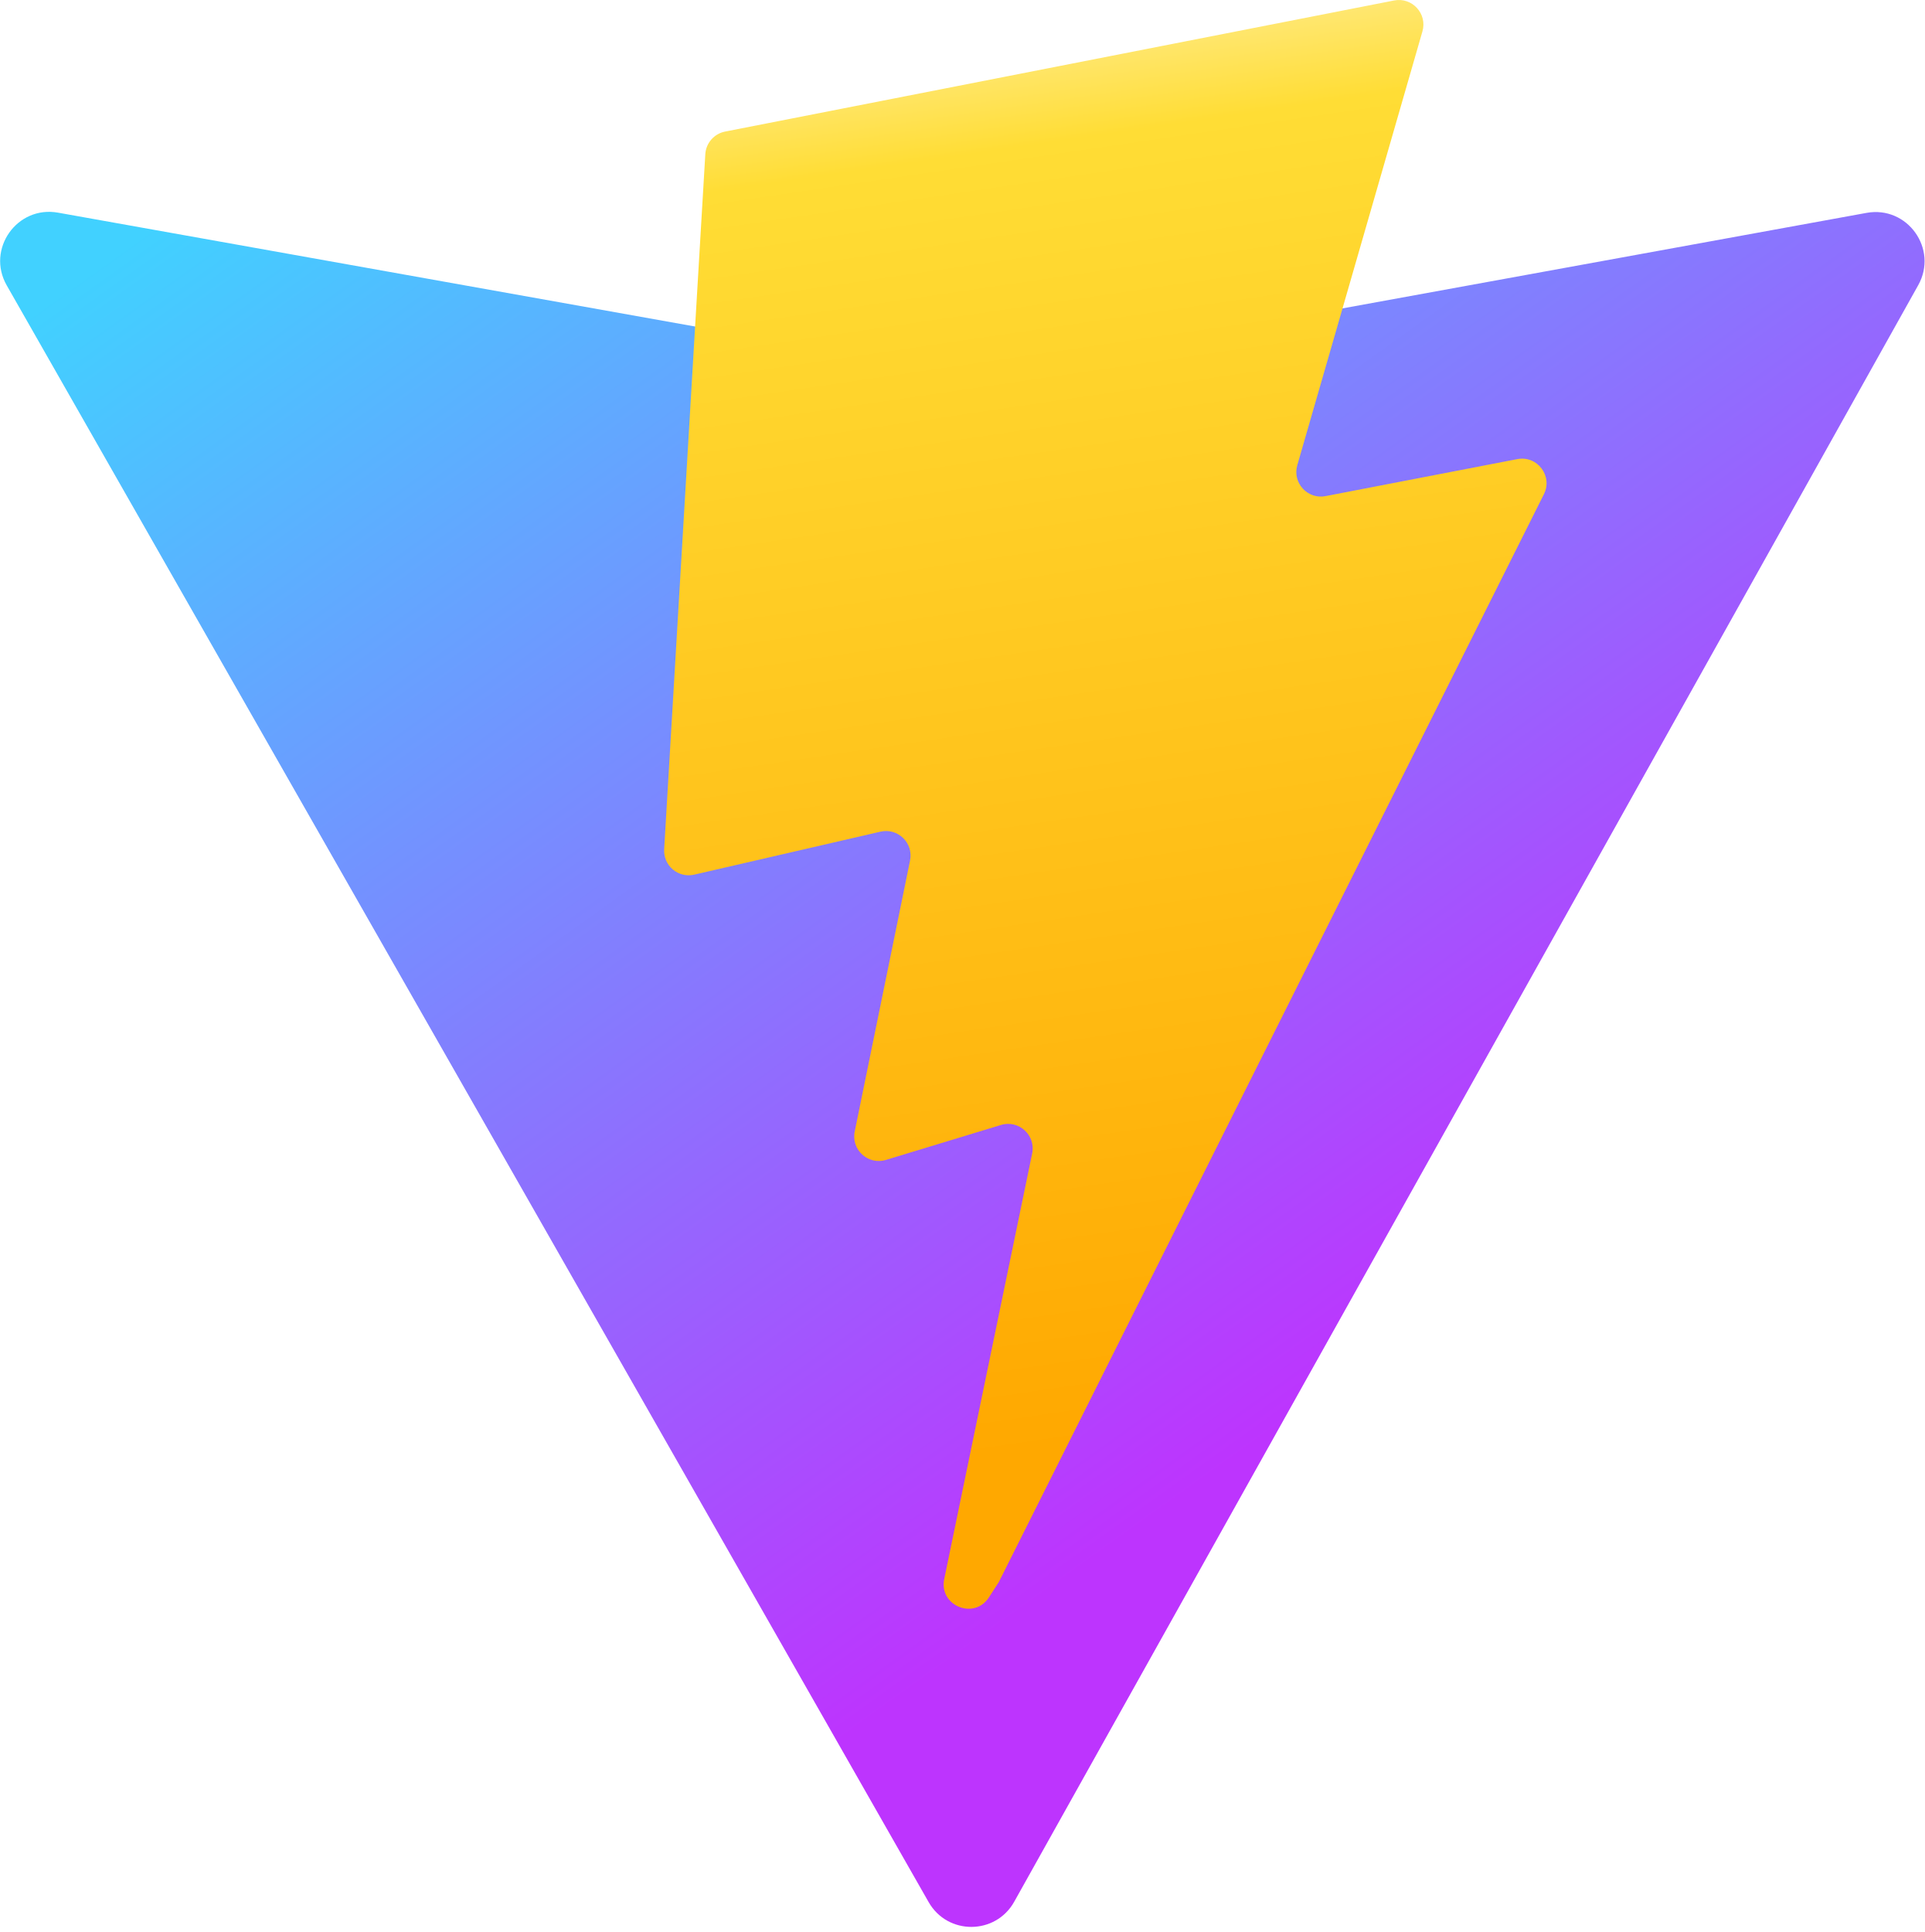
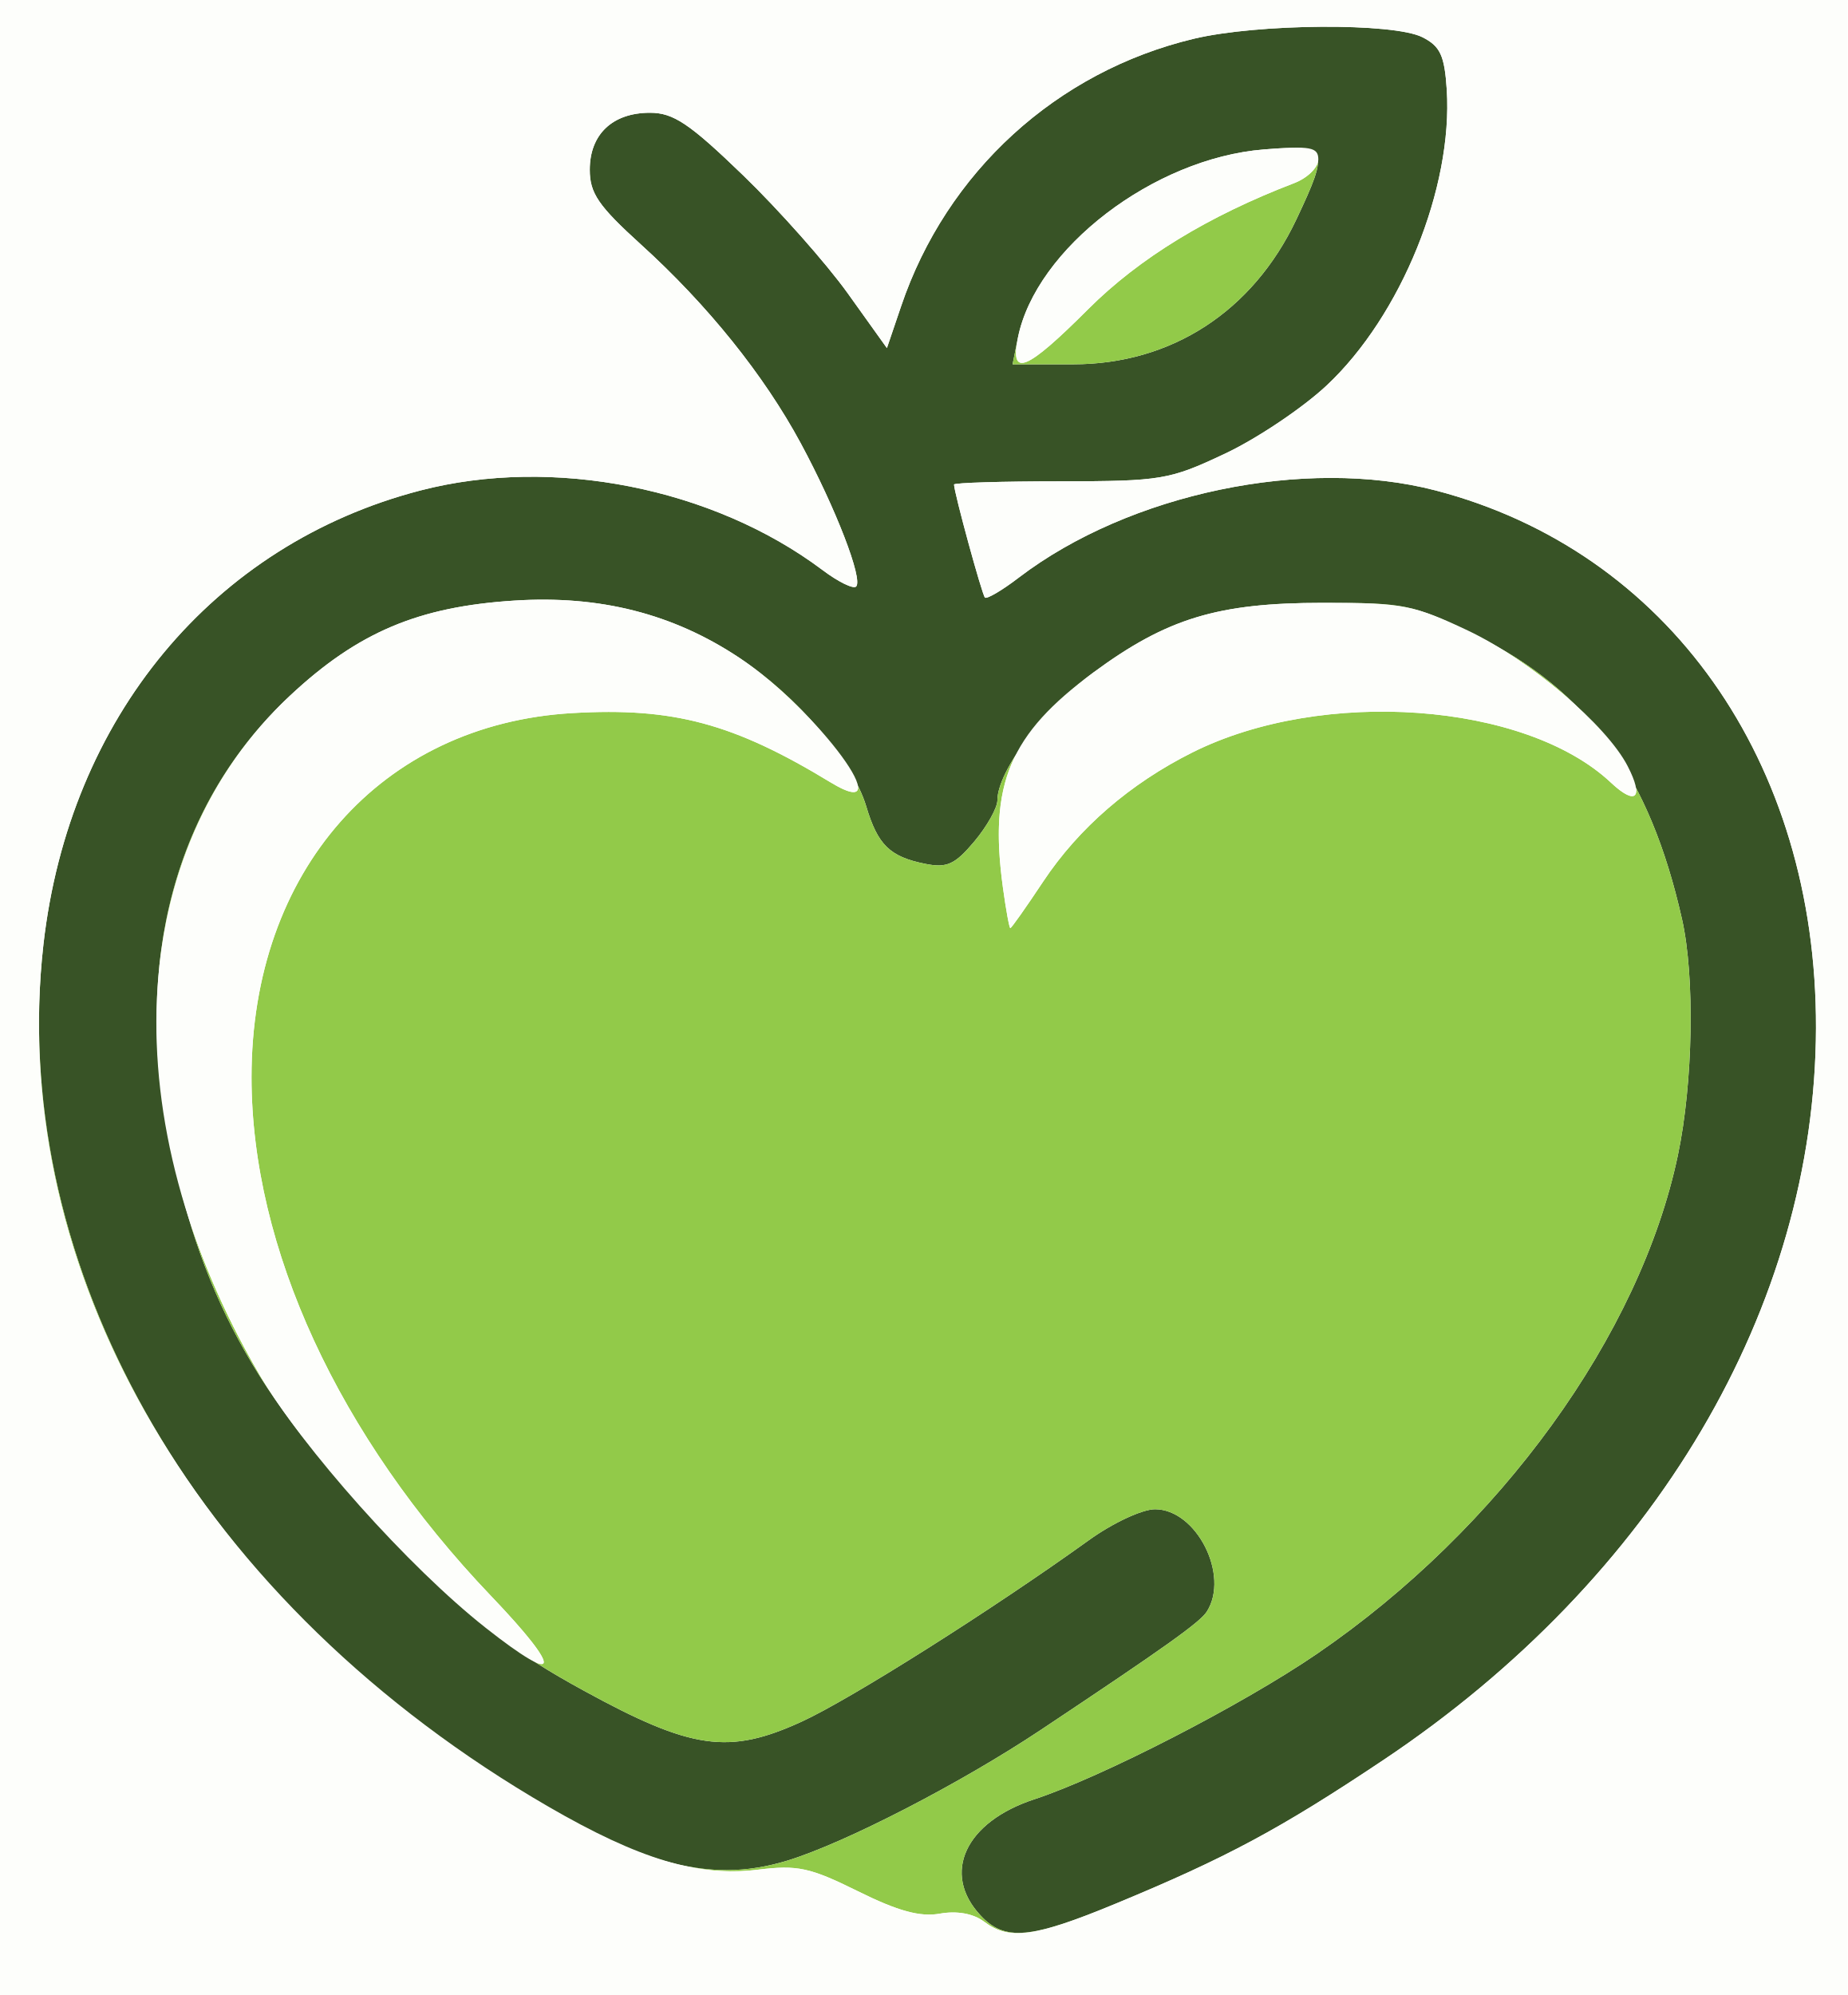
- <svg xmlns="http://www.w3.org/2000/svg" aria-hidden="true" role="img" class="iconify iconify--logos" width="31.88" height="32" preserveAspectRatio="xMidYMid meet" viewBox="0 0 256 257">
-   <defs>
-     <linearGradient id="IconifyId1813088fe1fbc01fb466" x1="-.828%" x2="57.636%" y1="7.652%" y2="78.411%">
-       <stop offset="0%" stop-color="#41D1FF" />
-       <stop offset="100%" stop-color="#BD34FE" />
-     </linearGradient>
-     <linearGradient id="IconifyId1813088fe1fbc01fb467" x1="43.376%" x2="50.316%" y1="2.242%" y2="89.03%">
-       <stop offset="0%" stop-color="#FFEA83" />
-       <stop offset="8.333%" stop-color="#FFDD35" />
-       <stop offset="100%" stop-color="#FFA800" />
-     </linearGradient>
-   </defs>
-   <path fill="url(#IconifyId1813088fe1fbc01fb466)" d="M255.153 37.938L134.897 252.976c-2.483 4.44-8.862 4.466-11.382.048L.875 37.958c-2.746-4.814 1.371-10.646 6.827-9.67l120.385 21.517a6.537 6.537 0 0 0 2.322-.004l117.867-21.483c5.438-.991 9.574 4.796 6.877 9.62Z" />
-   <path fill="url(#IconifyId1813088fe1fbc01fb467)" d="M185.432.063L96.44 17.501a3.268 3.268 0 0 0-2.634 3.014l-5.474 92.456a3.268 3.268 0 0 0 3.997 3.378l24.777-5.718c2.318-.535 4.413 1.507 3.936 3.838l-7.361 36.047c-.495 2.426 1.782 4.5 4.151 3.78l15.304-4.649c2.372-.72 4.652 1.36 4.15 3.788l-11.698 56.621c-.732 3.542 3.979 5.473 5.943 2.437l1.313-2.028l72.516-144.72c1.215-2.423-.88-5.186-3.54-4.672l-25.505 4.922c-2.396.462-4.435-1.77-3.759-4.114l16.646-57.705c.677-2.35-1.37-4.583-3.769-4.113Z" />
+ <svg xmlns="http://www.w3.org/2000/svg" width="213" height="230" viewBox="0 0 213 230">
+   <g>
+     <path d="M 128.66 219.46 C118.73,223.57 115.84,223.82 113.04,220.81 C108.54,215.98 111.29,210.05 119.25,207.44 C127.05,204.88 143.24,196.55 151.84,190.67 C172.92,176.26 189.11,153.90 193.46,133.18 C195.21,124.85 195.43,112.63 193.94,106.00 C190.21,89.40 183.12,79.64 170.13,73.22 C162.95,69.67 162.14,69.50 152.55,69.50 C140.41,69.50 134.57,71.27 126.08,77.52 C120.40,81.70 115.00,88.88 115.00,92.26 C115.00,93.13 113.80,95.27 112.33,97.02 C110.10,99.67 109.18,100.09 106.68,99.59 C102.59,98.77 101.20,97.41 99.87,92.94 C98.31,87.74 91.91,80.26 85.22,75.82 C77.59,70.75 69.16,68.61 59.31,69.24 C48.22,69.94 41.25,72.90 33.44,80.20 C20.22,92.57 15.28,110.92 19.57,131.70 C23.42,150.32 30.19,162.18 46.00,178.02 C55.63,187.67 59.10,190.42 67.34,194.93 C79.75,201.72 84.04,202.33 92.42,198.49 C98.01,195.94 114.43,185.56 125.50,177.60 C128.26,175.60 131.69,174.00 133.17,174.00 C137.95,174.00 141.80,181.61 139.15,185.79 C138.37,187.03 134.33,189.90 120.00,199.44 C110.70,205.63 97.43,212.47 90.80,214.50 C81.40,217.37 72.94,214.86 56.72,204.40 C20.96,181.32 0.98,144.40 5.01,108.86 C7.98,82.75 24.58,62.76 48.46,56.55 C63.72,52.58 82.19,56.23 94.82,65.71 C96.64,67.08 98.39,67.94 98.71,67.62 C99.53,66.80 96.37,58.61 92.33,51.11 C88.08,43.23 81.60,35.17 73.88,28.17 C69.00,23.74 68.00,22.28 68.00,19.57 C68.00,15.49 70.62,13.00 74.94,13.00 C77.65,13.00 79.51,14.25 85.72,20.25 C89.84,24.24 95.25,30.34 97.74,33.81 L 102.26 40.13 L 103.90 35.30 C109.13,19.84 121.82,8.25 137.64,4.47 C145.03,2.71 160.64,2.60 164.00,4.29 C166.06,5.33 166.55,6.39 166.81,10.34 C167.53,21.65 161.53,36.42 152.95,44.45 C150.18,47.04 144.89,50.59 141.20,52.32 C134.83,55.32 133.90,55.48 122.25,55.49 C115.51,55.49 110.00,55.66 110.00,55.86 C110.00,56.76 113.22,68.54 113.56,68.89 C113.77,69.10 115.54,68.07 117.48,66.58 C130.20,56.88 150.51,52.64 165.51,56.54 C192.30,63.52 209.46,87.76 209.38,118.50 C209.30,150.70 190.84,181.95 159.53,202.89 C147.62,210.85 141.42,214.18 128.66,219.46 ZM 117.36 38.95 L 116.75 42.00 L 123.73 42.00 C135.05,42.00 144.44,35.91 149.46,25.32 C153.35,17.09 153.14,16.63 145.72,17.23 C133.02,18.25 119.42,28.67 117.36,38.95 Z" fill="rgb(56,83,38)" />
+     <path d="M 128.66 219.46 C119.28,223.35 116.36,223.74 113.44,221.53 C112.22,220.61 110.34,220.27 108.37,220.62 C106.09,221.03 103.54,220.33 98.92,218.04 C93.39,215.30 91.96,214.99 87.41,215.55 C84.55,215.91 81.69,215.77 78.58,215.03 C82.94,215.97 86.78,215.73 90.80,214.50 C97.43,212.47 110.70,205.63 120.00,199.44 C134.33,189.90 138.37,187.03 139.15,185.79 C141.80,181.61 137.95,174.00 133.17,174.00 C131.69,174.00 128.26,175.60 125.50,177.60 C114.43,185.56 98.01,195.94 92.42,198.49 C84.04,202.33 79.75,201.72 67.34,194.93 C65.19,193.75 63.37,192.70 61.68,191.61 C64.01,192.71 62.34,189.99 56.59,183.97 C39.03,165.58 29.00,143.86 29.00,124.19 C29.00,100.43 43.94,83.48 66.01,82.21 C77.64,81.53 84.58,83.40 95.75,90.19 C98.17,91.66 99.07,91.59 98.92,90.60 C99.32,91.42 99.64,92.20 99.87,92.94 C101.20,97.41 102.59,98.77 106.68,99.59 C109.18,100.09 110.10,99.67 112.33,97.02 C113.80,95.27 115.00,93.13 115.00,92.26 C115.00,90.97 115.79,89.12 117.08,87.10 C115.05,91.15 114.74,95.83 115.64,102.36 C115.99,104.91 116.37,107.00 116.49,107.00 C116.62,107.00 118.32,104.58 120.28,101.63 C124.38,95.46 130.31,90.33 137.50,86.74 C152.48,79.25 175.86,80.94 185.74,90.23 C187.78,92.14 188.84,92.24 188.63,90.83 C190.89,95.14 192.62,100.14 193.94,106.00 C195.43,112.63 195.21,124.85 193.46,133.18 C189.11,153.90 172.92,176.26 151.84,190.67 C143.24,196.55 127.05,204.88 119.25,207.44 C111.29,210.05 108.54,215.98 113.04,220.81 C115.84,223.82 118.73,223.57 128.66,219.46 ZM 117.36 38.95 C116.44,43.56 118.32,42.79 125.47,35.64 C131.33,29.78 139.29,24.91 149.25,21.10 C150.61,20.57 151.75,19.53 151.96,18.67 C151.95,19.89 151.05,21.96 149.46,25.32 C144.44,35.91 135.05,42.00 123.73,42.00 L 116.75 42.00 ZM 32.17 161.98 C27.37,155.15 24.11,148.35 21.75,140.42 C23.69,146.42 26.40,152.46 29.88,158.41 C30.52,159.52 31.30,160.72 32.17,161.98 ZM 21.26 170.09 C8.55,151.36 2.61,130.05 5.01,108.86 C2.63,129.83 8.61,151.28 21.26,170.09 ZM 18.22 113.15 C19.15,100.10 24.33,88.73 33.44,80.20 C24.33,88.73 19.22,100.26 18.22,113.15 ZM 181.40 81.03 C178.86,78.75 175.90,76.52 172.98,74.74 C176.17,76.57 178.96,78.64 181.40,81.03 ZM 163.98 70.50 C161.15,69.62 158.49,69.50 152.55,69.50 C158.57,69.50 161.13,69.57 163.98,70.50 ZM 92.83 82.27 C90.53,79.92 87.85,77.56 85.22,75.82 C87.90,77.60 90.53,79.86 92.83,82.27 Z" fill="rgb(146,202,73)" />
+     <path d="M 0.00 115.00 L 0.00 0.00 L 106.50 0.00 L 213.00 0.00 L 213.00 115.00 L 213.00 230.00 L 106.50 230.00 L 0.00 230.00 L 0.00 115.00 ZM 128.66 219.46 C141.42,214.18 147.62,210.85 159.53,202.89 C190.84,181.95 209.30,150.70 209.38,118.50 C209.46,87.76 192.30,63.52 165.51,56.54 C150.51,52.64 130.20,56.88 117.48,66.58 C115.54,68.07 113.77,69.10 113.56,68.89 C113.22,68.54 110.00,56.76 110.00,55.86 C110.00,55.66 115.51,55.49 122.25,55.49 C133.90,55.48 134.83,55.32 141.20,52.32 C144.89,50.59 150.18,47.04 152.95,44.45 C161.53,36.42 167.53,21.65 166.81,10.34 C166.55,6.39 166.06,5.33 164.00,4.29 C160.64,2.60 145.03,2.71 137.64,4.47 C121.82,8.25 109.13,19.84 103.90,35.30 L 102.26 40.13 L 97.74 33.81 C95.25,30.34 89.84,24.24 85.72,20.25 C79.51,14.25 77.65,13.00 74.94,13.00 C70.62,13.00 68.00,15.49 68.00,19.57 C68.00,22.28 69.00,23.74 73.88,28.17 C81.60,35.17 88.08,43.23 92.33,51.11 C96.37,58.61 99.53,66.80 98.71,67.62 C98.39,67.94 96.64,67.08 94.82,65.71 C82.19,56.23 63.72,52.58 48.46,56.55 C24.58,62.76 7.98,82.75 5.01,108.86 C0.71,146.78 23.12,185.05 63.24,208.29 C73.74,214.37 80.54,216.41 87.41,215.55 C91.96,214.99 93.39,215.30 98.92,218.04 C103.54,220.33 106.09,221.03 108.37,220.62 C110.34,220.27 112.22,220.61 113.44,221.53 C116.36,223.74 119.28,223.35 128.66,219.46 ZM 56.00 187.67 C47.13,180.68 34.86,166.94 29.88,158.41 C12.86,129.29 14.28,98.12 33.44,80.20 C41.25,72.90 48.22,69.94 59.31,69.24 C69.16,68.61 77.59,70.75 85.22,75.82 C94.30,81.85 104.15,95.29 95.75,90.19 C84.58,83.40 77.64,81.53 66.01,82.21 C43.94,83.48 29.00,100.43 29.00,124.19 C29.00,143.86 39.03,165.58 56.59,183.97 C64.97,192.73 64.68,194.51 56.00,187.67 ZM 115.64 102.36 C113.99,90.38 116.40,84.64 126.08,77.52 C134.56,71.28 140.42,69.50 152.50,69.50 C161.67,69.50 163.06,69.77 169.22,72.68 C176.37,76.07 185.20,83.56 187.66,88.31 C189.57,92.00 188.63,92.94 185.74,90.23 C175.86,80.94 152.48,79.25 137.50,86.74 C130.31,90.33 124.38,95.46 120.28,101.63 C118.32,104.58 116.62,107.00 116.49,107.00 C116.37,107.00 115.99,104.91 115.64,102.36 ZM 117.36 38.95 C119.42,28.67 133.02,18.25 145.72,17.23 C151.10,16.80 152.00,16.96 152.00,18.38 C152.00,19.30 150.76,20.52 149.25,21.10 C139.29,24.91 131.33,29.78 125.47,35.64 C118.32,42.79 116.44,43.56 117.36,38.95 Z" fill="rgb(253,254,251)" />
+   </g>
</svg>
